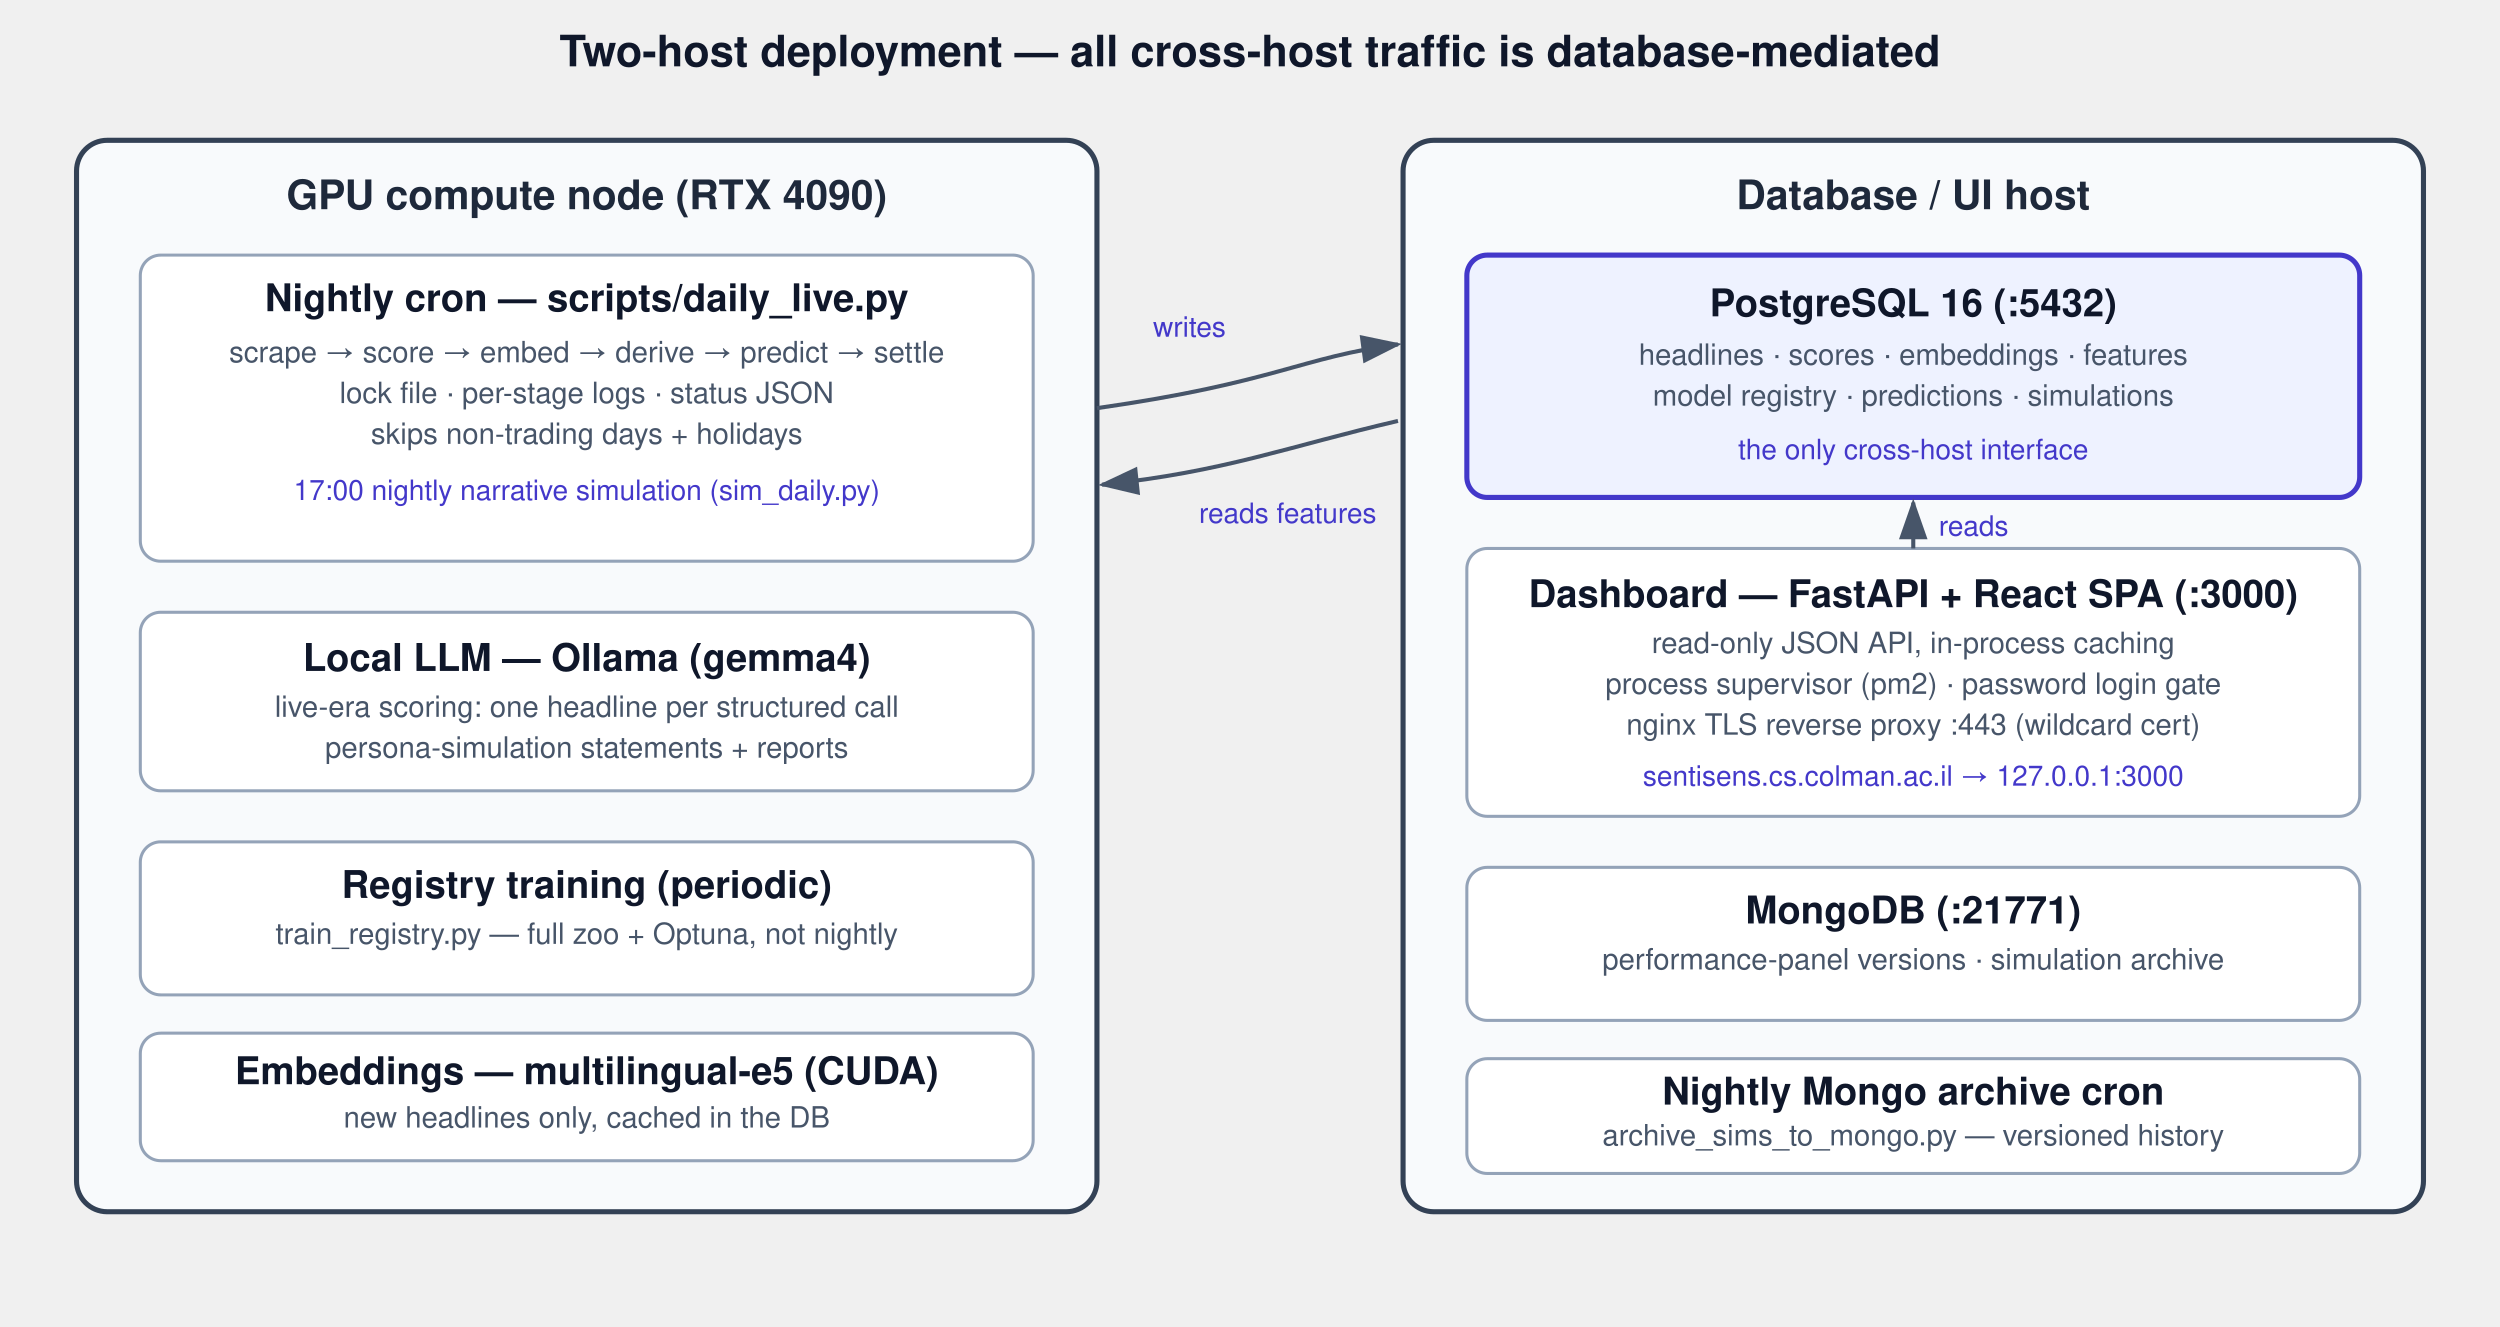
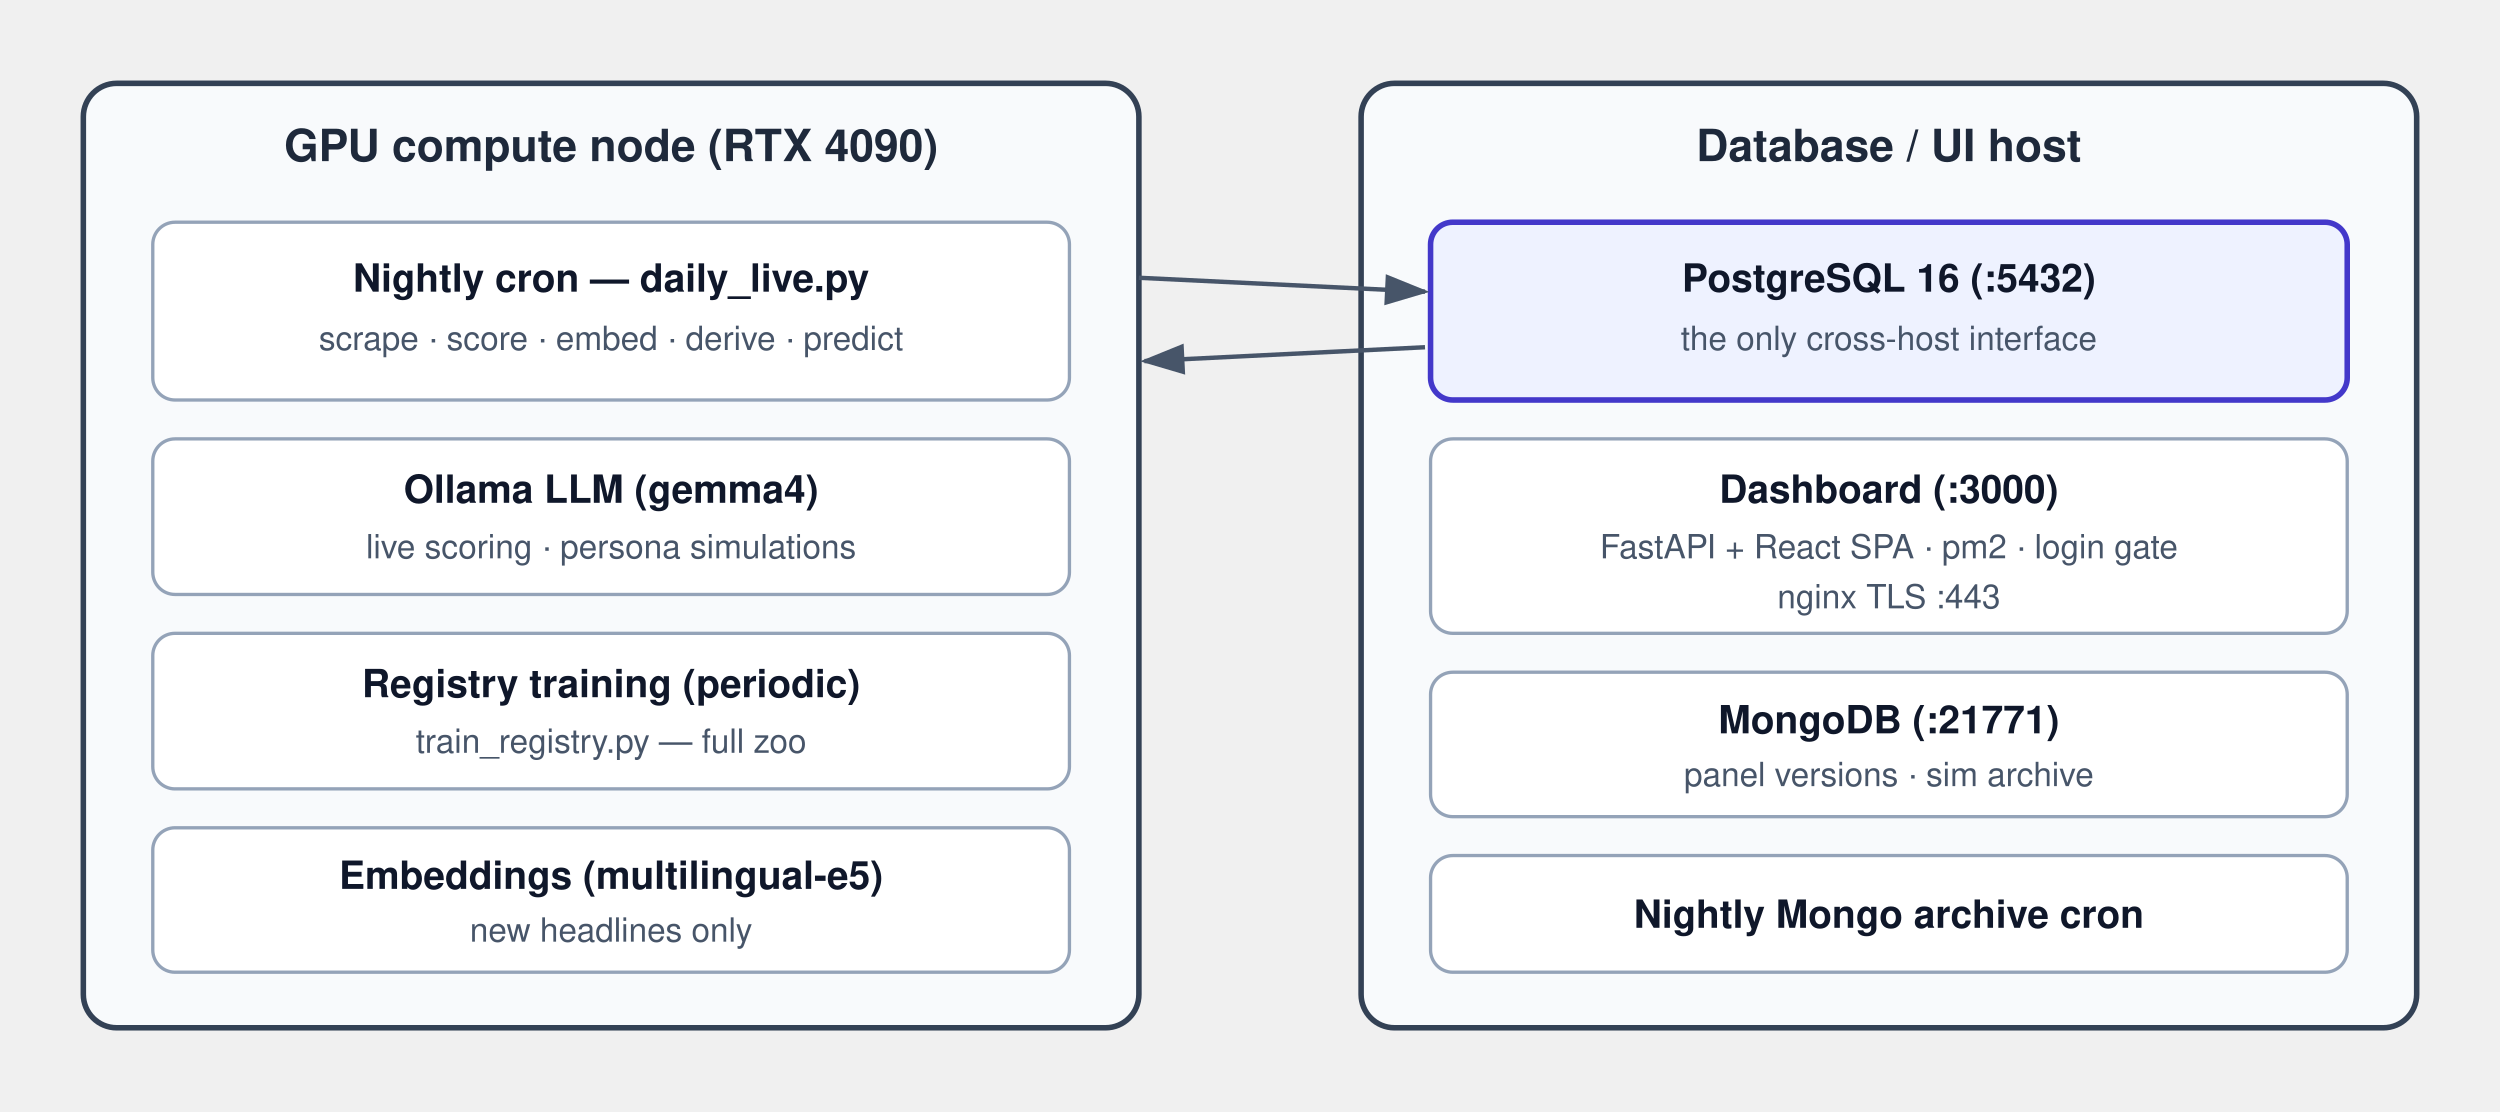
- <svg xmlns="http://www.w3.org/2000/svg" viewBox="0 0 980 520" font-family="Helvetica,Arial,sans-serif">
+ <svg xmlns="http://www.w3.org/2000/svg" viewBox="0 0 900 400" font-family="Helvetica,Arial,sans-serif">
  <defs>
    <marker id="a" markerWidth="10" markerHeight="7" refX="9" refY="3.5" orient="auto">
      <polygon points="0 0,10 3.5,0 7" fill="#475569" />
    </marker>
  </defs>
  <style>
    .host{fill:#f8fafc;stroke:#334155;stroke-width:2}
    .inner{fill:#ffffff;stroke:#94a3b8;stroke-width:1.2}
    .db{fill:#eef2ff;stroke:#4338ca;stroke-width:2}
-     .t{font-size:15px;font-weight:bold;fill:#0f172a}
+     .t{font-size:14px;font-weight:bold;fill:#0f172a}
    .h{font-size:16px;font-weight:bold;fill:#1e293b}
-     .s{font-size:11.5px;fill:#475569}
-     .e{font-size:11px;fill:#4338ca}
+     .s{font-size:12px;fill:#475569}
    .arrow{stroke:#475569;stroke-width:1.6;fill:none;marker-end:url(#a)}
  </style>
-   <text x="490" y="26" text-anchor="middle" font-size="17" font-weight="bold" fill="#0f172a">Two-host deployment — all cross-host traffic is database-mediated</text>
-   <rect x="30" y="55" width="400" height="420" class="host" rx="12" />
-   <text x="230" y="82" text-anchor="middle" class="h">GPU compute node (RTX 4090)</text>
-   <rect x="55" y="100" width="350" height="120" class="inner" rx="8" />
-   <text x="230" y="122" text-anchor="middle" class="t">Nightly cron — scripts/daily_live.py</text>
-   <text x="230" y="142" text-anchor="middle" class="s">scrape → score → embed → derive → predict → settle</text>
-   <text x="230" y="158" text-anchor="middle" class="s">lock file · per-stage logs · status JSON</text>
-   <text x="230" y="174" text-anchor="middle" class="s">skips non-trading days + holidays</text>
-   <text x="230" y="196" text-anchor="middle" class="e">17:00 nightly narrative simulation (sim_daily.py)</text>
-   <rect x="55" y="240" width="350" height="70" class="inner" rx="8" />
-   <text x="230" y="263" text-anchor="middle" class="t">Local LLM — Ollama (gemma4)</text>
-   <text x="230" y="281" text-anchor="middle" class="s">live-era scoring: one headline per structured call</text>
-   <text x="230" y="297" text-anchor="middle" class="s">persona-simulation statements + reports</text>
-   <rect x="55" y="330" width="350" height="60" class="inner" rx="8" />
-   <text x="230" y="352" text-anchor="middle" class="t">Registry training (periodic)</text>
-   <text x="230" y="370" text-anchor="middle" class="s">train_registry.py — full zoo + Optuna, not nightly</text>
-   <rect x="55" y="405" width="350" height="50" class="inner" rx="8" />
-   <text x="230" y="425" text-anchor="middle" class="t">Embeddings — multilingual-e5 (CUDA)</text>
-   <text x="230" y="442" text-anchor="middle" class="s">new headlines only, cached in the DB</text>
-   <rect x="550" y="55" width="400" height="420" class="host" rx="12" />
-   <text x="750" y="82" text-anchor="middle" class="h">Database / UI host</text>
-   <rect x="575" y="100" width="350" height="95" class="db" rx="8" />
-   <text x="750" y="124" text-anchor="middle" class="t">PostgreSQL 16 (:5432)</text>
-   <text x="750" y="143" text-anchor="middle" class="s">headlines · scores · embeddings · features</text>
-   <text x="750" y="159" text-anchor="middle" class="s">model registry · predictions · simulations</text>
-   <text x="750" y="180" text-anchor="middle" class="e">the only cross-host interface</text>
-   <rect x="575" y="215" width="350" height="105" class="inner" rx="8" />
-   <text x="750" y="238" text-anchor="middle" class="t">Dashboard — FastAPI + React SPA (:3000)</text>
-   <text x="750" y="256" text-anchor="middle" class="s">read-only JSON API, in-process caching</text>
-   <text x="750" y="272" text-anchor="middle" class="s">process supervisor (pm2) · password login gate</text>
-   <text x="750" y="288" text-anchor="middle" class="s">nginx TLS reverse proxy :443 (wildcard cert)</text>
-   <text x="750" y="308" text-anchor="middle" class="e">sentisens.cs.colman.ac.il → 127.0.0.1:3000</text>
-   <rect x="575" y="340" width="350" height="60" class="inner" rx="8" />
-   <text x="750" y="362" text-anchor="middle" class="t">MongoDB (:21771)</text>
-   <text x="750" y="380" text-anchor="middle" class="s">performance-panel versions · simulation archive</text>
-   <rect x="575" y="415" width="350" height="45" class="inner" rx="8" />
-   <text x="750" y="433" text-anchor="middle" class="t">Nightly Mongo archive cron</text>
-   <text x="750" y="449" text-anchor="middle" class="s">archive_sims_to_mongo.py — versioned history</text>
-   <path class="arrow" d="M430 160 C500 150 510 140 548 135" />
-   <text x="452" y="132" class="e">writes</text>
-   <path class="arrow" d="M548 165 C505 175 480 185 432 190" />
-   <text x="470" y="205" class="e">reads features</text>
-   <path class="arrow" d="M750 215 L750 197" />
-   <text x="760" y="210" class="e">reads</text>
+   <rect x="30" y="30" width="380" height="340" class="host" rx="12" />
+   <text x="220" y="58" text-anchor="middle" class="h">GPU compute node (RTX 4090)</text>
+   <rect x="55" y="80" width="330" height="64" class="inner" rx="8" />
+   <text x="220" y="105" text-anchor="middle" class="t">Nightly cron — daily_live.py</text>
+   <text x="220" y="126" text-anchor="middle" class="s">scrape · score · embed · derive · predict</text>
+   <rect x="55" y="158" width="330" height="56" class="inner" rx="8" />
+   <text x="220" y="181" text-anchor="middle" class="t">Ollama LLM (gemma4)</text>
+   <text x="220" y="201" text-anchor="middle" class="s">live scoring · persona simulations</text>
+   <rect x="55" y="228" width="330" height="56" class="inner" rx="8" />
+   <text x="220" y="251" text-anchor="middle" class="t">Registry training (periodic)</text>
+   <text x="220" y="271" text-anchor="middle" class="s">train_registry.py — full zoo</text>
+   <rect x="55" y="298" width="330" height="52" class="inner" rx="8" />
+   <text x="220" y="320" text-anchor="middle" class="t">Embeddings (multilingual-e5)</text>
+   <text x="220" y="339" text-anchor="middle" class="s">new headlines only</text>
+   <rect x="490" y="30" width="380" height="340" class="host" rx="12" />
+   <text x="680" y="58" text-anchor="middle" class="h">Database / UI host</text>
+   <rect x="515" y="80" width="330" height="64" class="db" rx="8" />
+   <text x="680" y="105" text-anchor="middle" class="t">PostgreSQL 16 (:5432)</text>
+   <text x="680" y="126" text-anchor="middle" class="s">the only cross-host interface</text>
+   <rect x="515" y="158" width="330" height="70" class="inner" rx="8" />
+   <text x="680" y="181" text-anchor="middle" class="t">Dashboard (:3000)</text>
+   <text x="680" y="201" text-anchor="middle" class="s">FastAPI + React SPA · pm2 · login gate</text>
+   <text x="680" y="219" text-anchor="middle" class="s">nginx TLS :443</text>
+   <rect x="515" y="242" width="330" height="52" class="inner" rx="8" />
+   <text x="680" y="264" text-anchor="middle" class="t">MongoDB (:21771)</text>
+   <text x="680" y="283" text-anchor="middle" class="s">panel versions · sim archive</text>
+   <rect x="515" y="308" width="330" height="42" class="inner" rx="8" />
+   <text x="680" y="334" text-anchor="middle" class="t">Nightly Mongo archive cron</text>
+   <path class="arrow" d="M410 100 L513 105" />
+   <path class="arrow" d="M513 125 L412 130" />
</svg>
